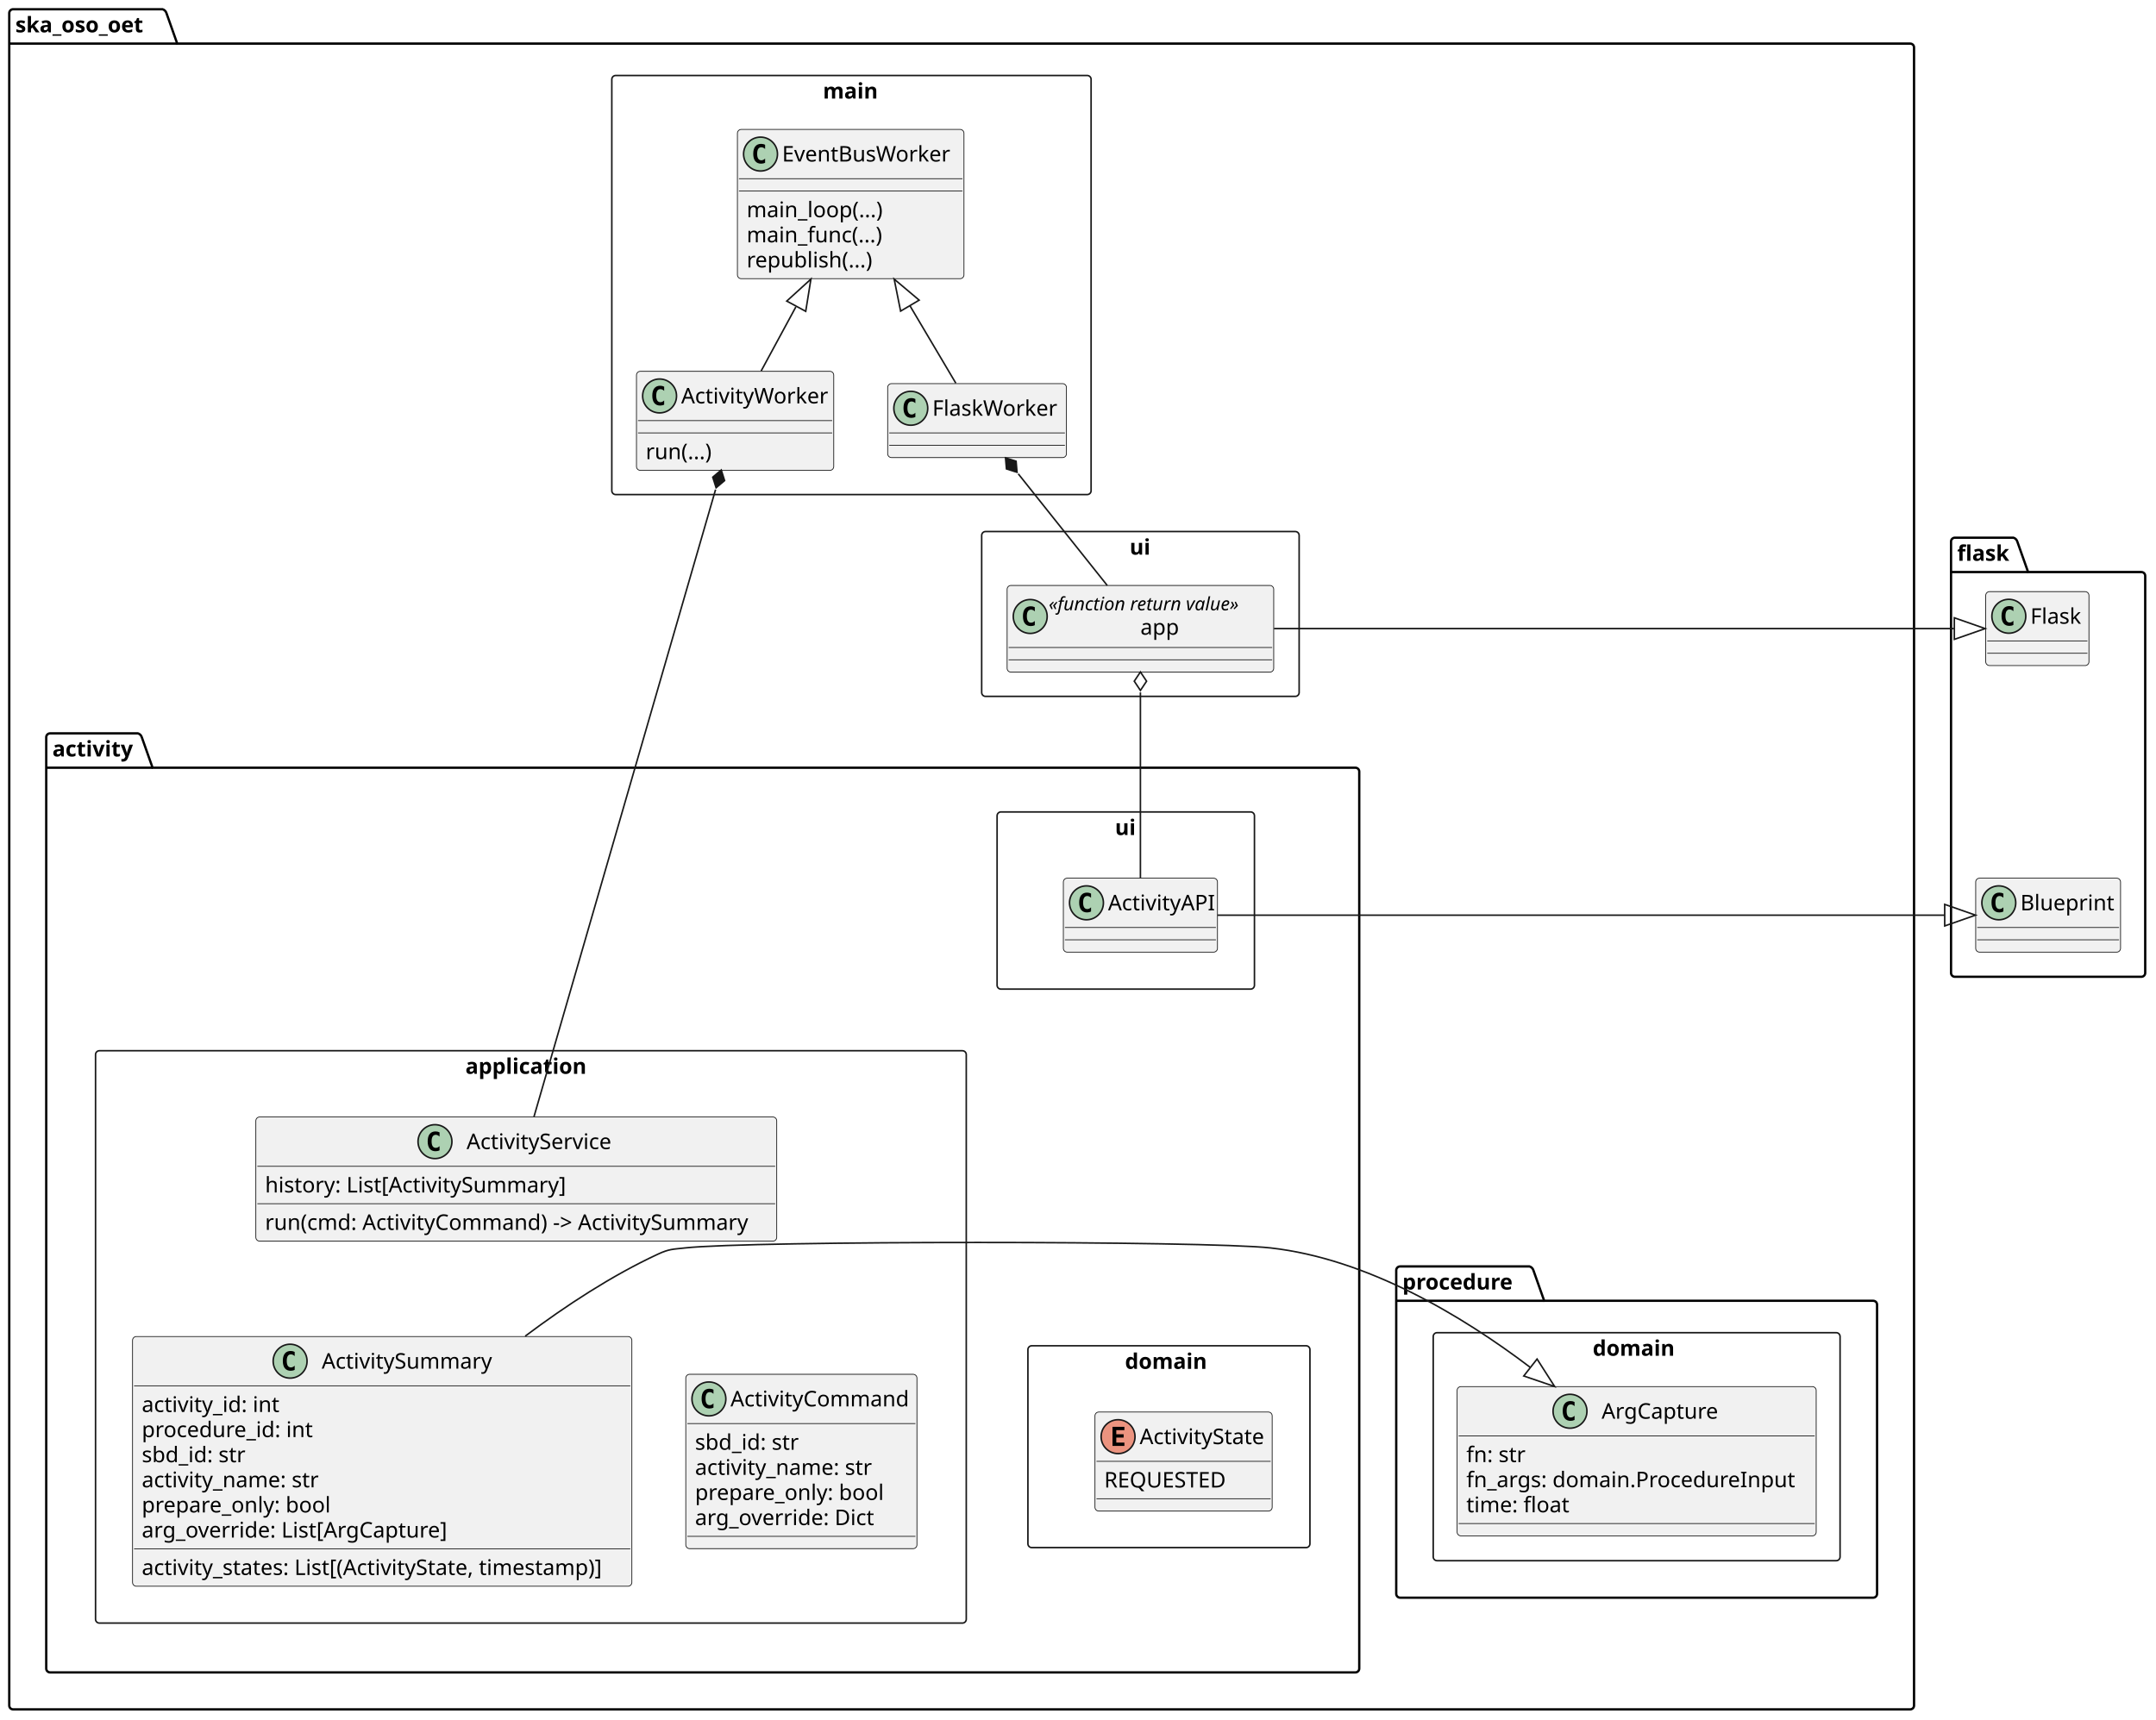
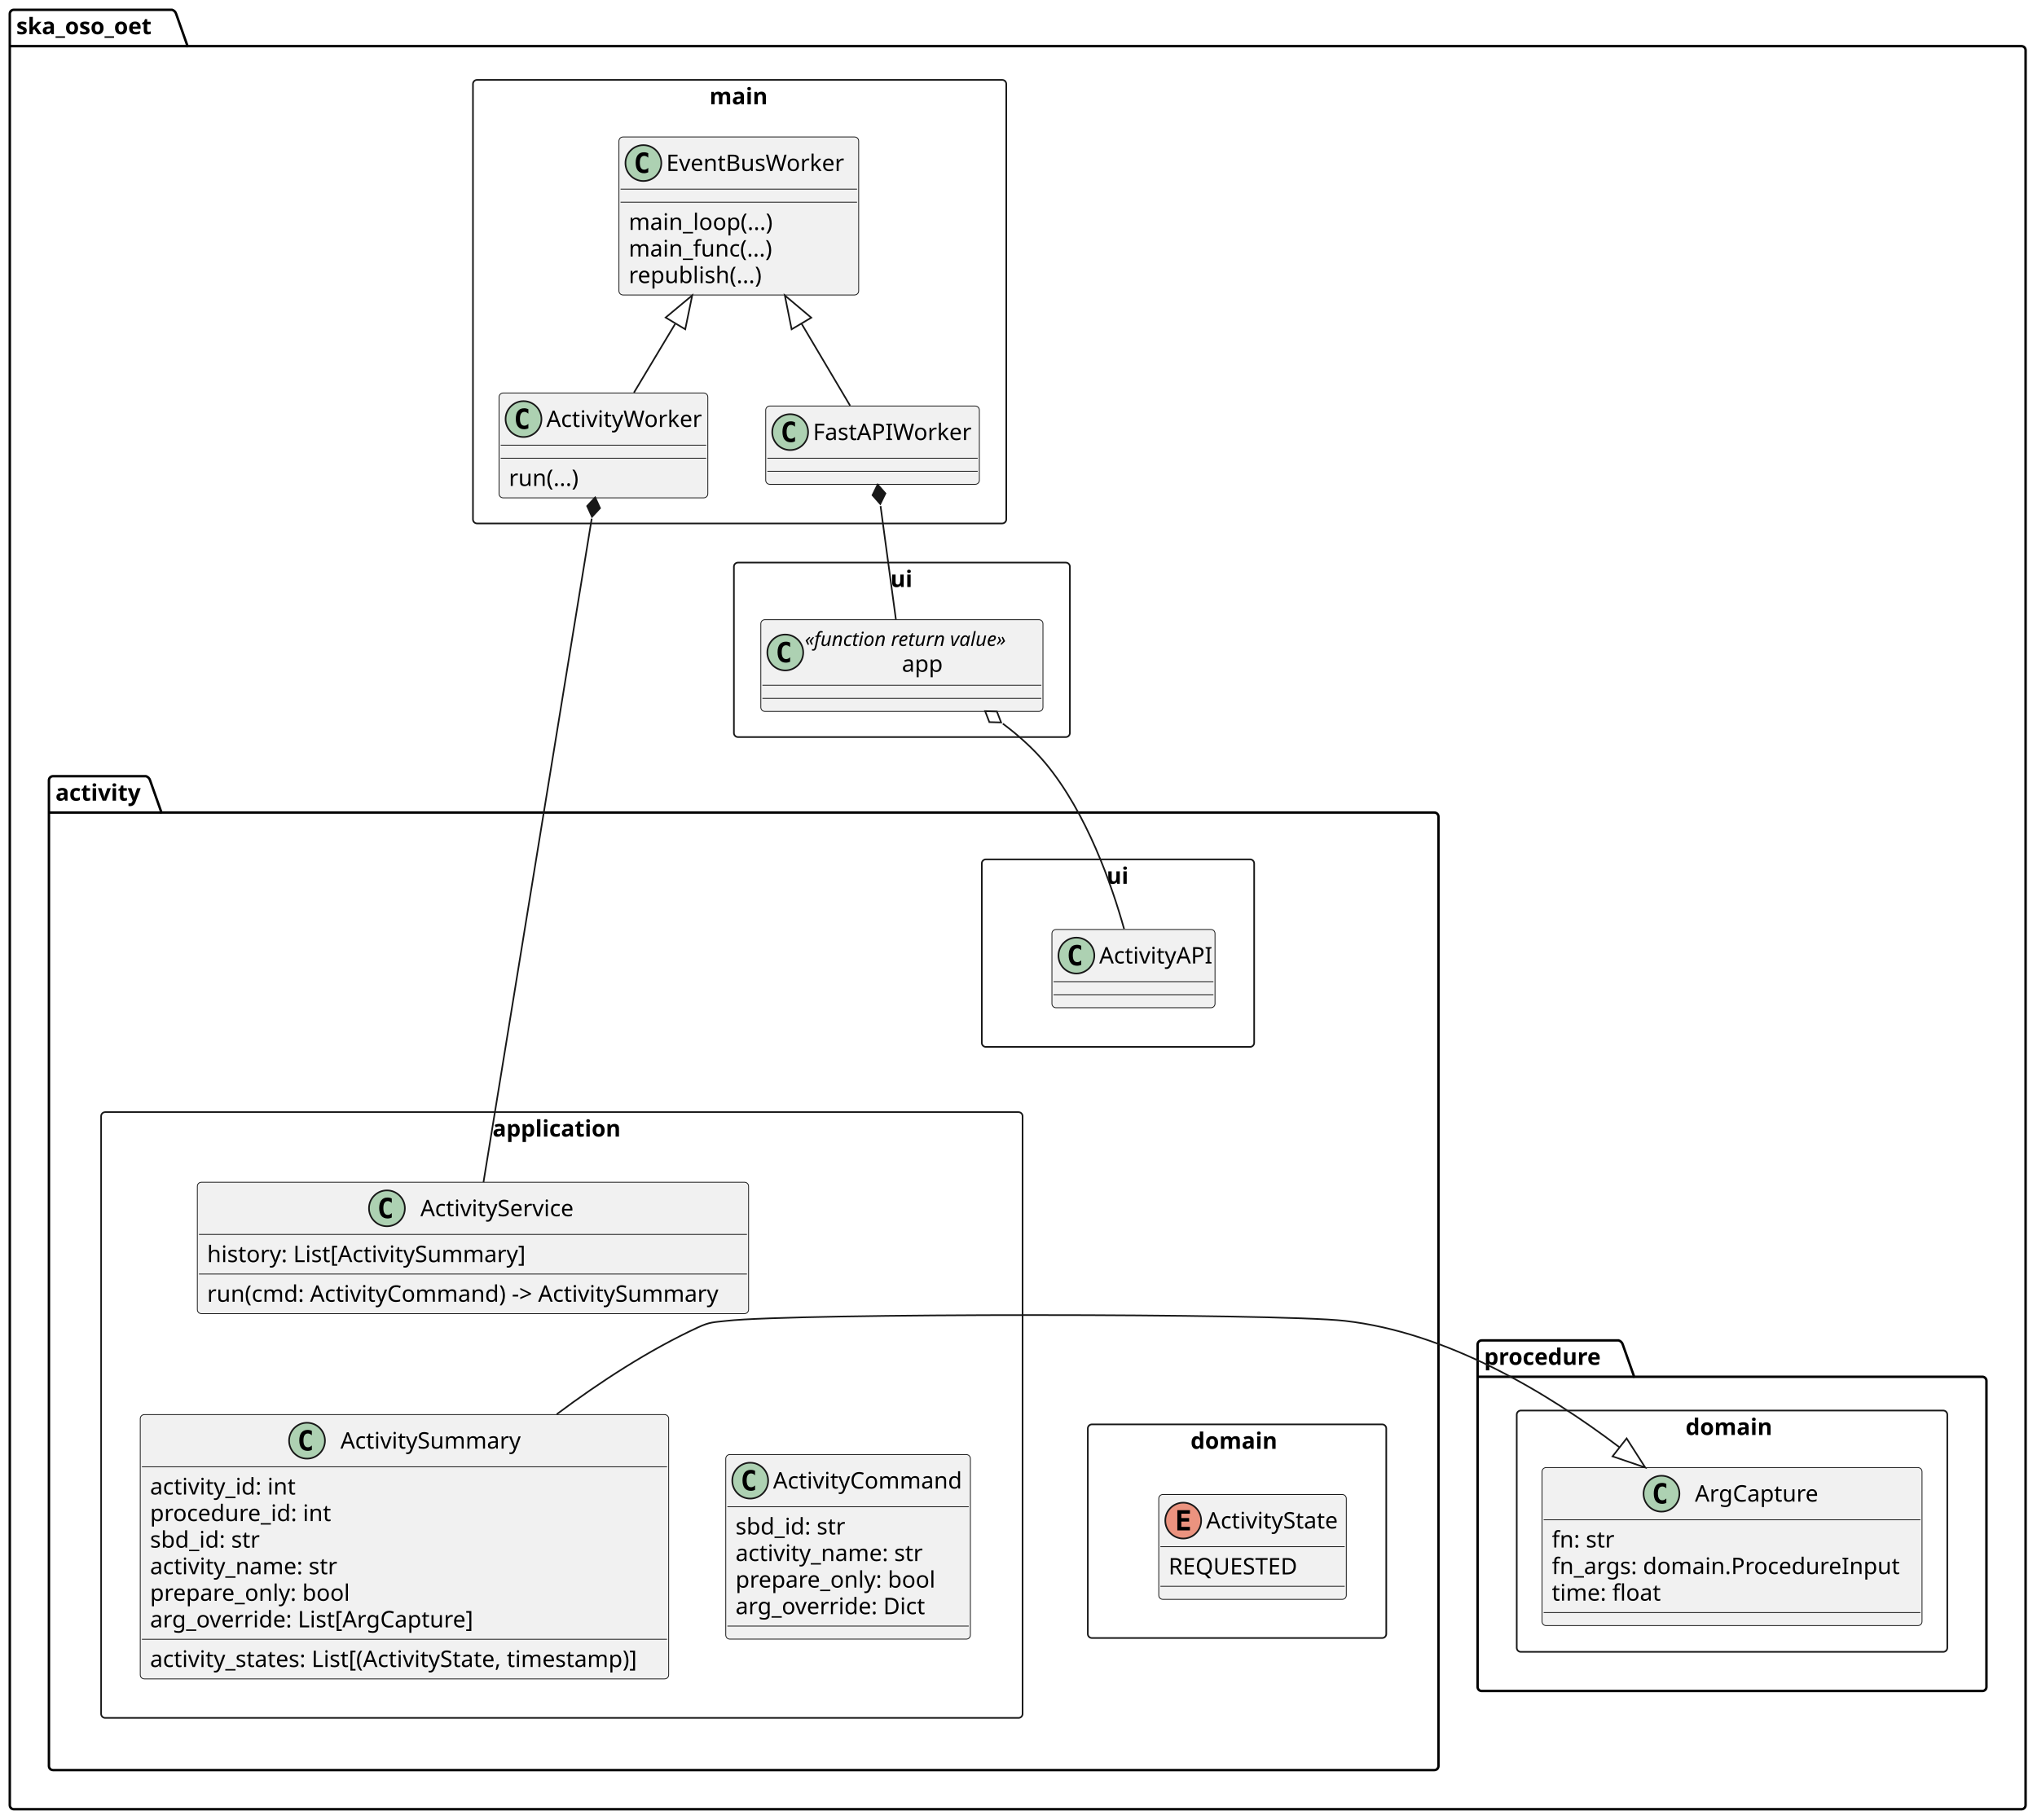
- <svg xmlns="http://www.w3.org/2000/svg" contentStyleType="text/css" height="1116px" preserveAspectRatio="none" style="width:1399px;height:1116px;background:#FFFFFF;" version="1.1" viewBox="0 0 1399 1116" width="1399px" zoomAndPan="magnify">
+ <svg xmlns="http://www.w3.org/2000/svg" contentStyleType="text/css" height="1116px" preserveAspectRatio="none" style="width:1249px;height:1116px;background:#FFFFFF;" version="1.1" viewBox="0 0 1249 1116" width="1249px" zoomAndPan="magnify">
  <defs />
  <g>
    <g id="cluster_ska_oso_oet">
      <path d="M8.5,6 L105.5,6 A3.75,3.75 0 0 1 108,8.5 L115,28.297 L1239.5,28.297 A2.5,2.5 0 0 1 1242,30.797 L1242,1107 A2.5,2.5 0 0 1 1239.5,1109.5 L8.5,1109.5 A2.5,2.5 0 0 1 6,1107 L6,8.5 A2.5,2.5 0 0 1 8.5,6 " fill="none" style="stroke:#000000;stroke-width:1.5;" />
      <line style="stroke:#000000;stroke-width:1.5;" x1="6" x2="115" y1="28.297" y2="28.297" />
      <text fill="#000000" font-family="sans-serif" font-size="14" font-weight="bold" lengthAdjust="spacing" textLength="96" x="10" y="20.995">ska_oso_oet</text>
    </g>
    <g id="cluster_main">
-       <rect fill="none" height="272" rx="2.5" ry="2.5" style="stroke:#181818;stroke-width:1.0;" width="311" x="397" y="49" />
-       <text fill="#000000" font-family="sans-serif" font-size="14" font-weight="bold" lengthAdjust="spacing" textLength="37" x="534" y="63.995">main</text>
+       <rect fill="none" height="272" rx="2.5" ry="2.5" style="stroke:#181818;stroke-width:1.0;" width="327" x="290" y="49" />
+       <text fill="#000000" font-family="sans-serif" font-size="14" font-weight="bold" lengthAdjust="spacing" textLength="37" x="435" y="63.995">main</text>
    </g>
    <g id="cluster_ui">
-       <rect fill="none" height="107" rx="2.5" ry="2.5" style="stroke:#181818;stroke-width:1.0;" width="206" x="637" y="345" />
-       <text fill="#000000" font-family="sans-serif" font-size="14" font-weight="bold" lengthAdjust="spacing" textLength="14" x="733" y="359.995">ui</text>
+       <rect fill="none" height="107" rx="2.5" ry="2.5" style="stroke:#181818;stroke-width:1.0;" width="206" x="450" y="345" />
+       <text fill="#000000" font-family="sans-serif" font-size="14" font-weight="bold" lengthAdjust="spacing" textLength="14" x="546" y="359.995">ui</text>
    </g>
    <g id="cluster_activity">
      <path d="M32.5,476 L89.5,476 A3.75,3.75 0 0 1 92,478.5 L99,498.297 L879.5,498.297 A2.5,2.5 0 0 1 882,500.797 L882,1083 A2.5,2.5 0 0 1 879.5,1085.5 L32.5,1085.5 A2.5,2.5 0 0 1 30,1083 L30,478.5 A2.5,2.5 0 0 1 32.5,476 " fill="none" style="stroke:#000000;stroke-width:1.5;" />
      <line style="stroke:#000000;stroke-width:1.5;" x1="30" x2="99" y1="498.297" y2="498.297" />
      <text fill="#000000" font-family="sans-serif" font-size="14" font-weight="bold" lengthAdjust="spacing" textLength="56" x="34" y="490.995">activity</text>
    </g>
    <g id="cluster_activity_ui">
-       <rect fill="none" height="115" rx="2.5" ry="2.5" style="stroke:#181818;stroke-width:1.0;" width="167" x="647" y="527" />
-       <text fill="#000000" font-family="sans-serif" font-size="14" font-weight="bold" lengthAdjust="spacing" textLength="14" x="723.5" y="541.995">ui</text>
+       <rect fill="none" height="115" rx="2.5" ry="2.5" style="stroke:#181818;stroke-width:1.0;" width="167" x="602" y="527" />
+       <text fill="#000000" font-family="sans-serif" font-size="14" font-weight="bold" lengthAdjust="spacing" textLength="14" x="678.5" y="541.995">ui</text>
    </g>
    <g id="cluster_application">
      <rect fill="none" height="371.5" rx="2.5" ry="2.5" style="stroke:#181818;stroke-width:1.0;" width="565" x="62" y="682" />
      <text fill="#000000" font-family="sans-serif" font-size="14" font-weight="bold" lengthAdjust="spacing" textLength="85" x="302" y="696.995">application</text>
    </g>
    <g id="cluster_activity_domain">
      <rect fill="none" height="131" rx="2.5" ry="2.5" style="stroke:#181818;stroke-width:1.0;" width="183" x="667" y="873.5" />
      <text fill="#000000" font-family="sans-serif" font-size="14" font-weight="bold" lengthAdjust="spacing" textLength="57" x="730" y="888.495">domain</text>
    </g>
    <g id="cluster_procedure">
      <path d="M908.5,822 L992.5,822 A3.75,3.75 0 0 1 995,824.5 L1002,844.297 L1215.5,844.297 A2.5,2.5 0 0 1 1218,846.797 L1218,1034.5 A2.5,2.5 0 0 1 1215.5,1037 L908.5,1037 A2.5,2.5 0 0 1 906,1034.5 L906,824.5 A2.5,2.5 0 0 1 908.5,822 " fill="none" style="stroke:#000000;stroke-width:1.5;" />
      <line style="stroke:#000000;stroke-width:1.5;" x1="906" x2="1002" y1="844.297" y2="844.297" />
      <text fill="#000000" font-family="sans-serif" font-size="14" font-weight="bold" lengthAdjust="spacing" textLength="83" x="910" y="836.995">procedure</text>
    </g>
    <g id="cluster_procedure_domain">
      <rect fill="none" height="148" rx="2.5" ry="2.5" style="stroke:#181818;stroke-width:1.0;" width="264" x="930" y="865" />
      <text fill="#000000" font-family="sans-serif" font-size="14" font-weight="bold" lengthAdjust="spacing" textLength="57" x="1033.5" y="879.995">domain</text>
    </g>
-     <g id="cluster_flask">
-       <path d="M1268.5,349 L1306.5,349 A3.75,3.75 0 0 1 1309,351.5 L1316,371.297 L1389.5,371.297 A2.5,2.5 0 0 1 1392,373.797 L1392,631.5 A2.5,2.5 0 0 1 1389.5,634 L1268.5,634 A2.5,2.5 0 0 1 1266,631.5 L1266,351.5 A2.5,2.5 0 0 1 1268.5,349 " fill="none" style="stroke:#000000;stroke-width:1.5;" />
-       <line style="stroke:#000000;stroke-width:1.5;" x1="1266" x2="1316" y1="371.297" y2="371.297" />
-       <text fill="#000000" font-family="sans-serif" font-size="14" font-weight="bold" lengthAdjust="spacing" textLength="37" x="1270" y="363.995">flask</text>
+     <g id="elem_ActivityWorker">
+       <rect codeLine="7" fill="#F1F1F1" height="64.297" id="ActivityWorker" rx="2.5" ry="2.5" style="stroke:#181818;stroke-width:0.5;" width="128" x="306" y="241" />
+       <ellipse cx="321" cy="257" fill="#ADD1B2" rx="11" ry="11" style="stroke:#181818;stroke-width:1.0;" />
+       <path d="M323.969,262.641 Q323.391,262.938 322.75,263.078 Q322.109,263.234 321.406,263.234 Q318.906,263.234 317.578,261.594 Q316.266,259.938 316.266,256.812 Q316.266,253.688 317.578,252.031 Q318.906,250.375 321.406,250.375 Q322.109,250.375 322.75,250.531 Q323.406,250.688 323.969,250.984 L323.969,253.703 Q323.344,253.125 322.75,252.859 Q322.156,252.578 321.531,252.578 Q320.188,252.578 319.5,253.656 Q318.812,254.719 318.812,256.812 Q318.812,258.906 319.5,259.984 Q320.188,261.047 321.531,261.047 Q322.156,261.047 322.75,260.781 Q323.344,260.5 323.969,259.922 L323.969,262.641 Z " fill="#000000" />
+       <text fill="#000000" font-family="sans-serif" font-size="14" lengthAdjust="spacing" textLength="96" x="335" y="261.847">ActivityWorker</text>
+       <line style="stroke:#181818;stroke-width:0.5;" x1="307" x2="433" y1="273" y2="273" />
+       <line style="stroke:#181818;stroke-width:0.5;" x1="307" x2="433" y1="281" y2="281" />
+       <text fill="#000000" font-family="sans-serif" font-size="14" lengthAdjust="spacing" textLength="45" x="312" y="297.995">run(...)</text>
    </g>
-     <g id="elem_ActivityWorker">
-       <rect codeLine="7" fill="#F1F1F1" height="64.297" id="ActivityWorker" rx="2.5" ry="2.5" style="stroke:#181818;stroke-width:0.5;" width="128" x="413" y="241" />
-       <ellipse cx="428" cy="257" fill="#ADD1B2" rx="11" ry="11" style="stroke:#181818;stroke-width:1.0;" />
-       <path d="M430.969,262.641 Q430.391,262.938 429.75,263.078 Q429.109,263.234 428.406,263.234 Q425.906,263.234 424.578,261.594 Q423.266,259.938 423.266,256.812 Q423.266,253.688 424.578,252.031 Q425.906,250.375 428.406,250.375 Q429.109,250.375 429.75,250.531 Q430.406,250.688 430.969,250.984 L430.969,253.703 Q430.344,253.125 429.75,252.859 Q429.156,252.578 428.531,252.578 Q427.188,252.578 426.5,253.656 Q425.812,254.719 425.812,256.812 Q425.812,258.906 426.5,259.984 Q427.188,261.047 428.531,261.047 Q429.156,261.047 429.75,260.781 Q430.344,260.5 430.969,259.922 L430.969,262.641 Z " fill="#000000" />
-       <text fill="#000000" font-family="sans-serif" font-size="14" lengthAdjust="spacing" textLength="96" x="442" y="261.847">ActivityWorker</text>
-       <line style="stroke:#181818;stroke-width:0.5;" x1="414" x2="540" y1="273" y2="273" />
-       <line style="stroke:#181818;stroke-width:0.5;" x1="414" x2="540" y1="281" y2="281" />
-       <text fill="#000000" font-family="sans-serif" font-size="14" lengthAdjust="spacing" textLength="45" x="419" y="297.995">run(...)</text>
-     </g>
-     <g id="elem_FlaskWorker">
-       <rect codeLine="11" fill="#F1F1F1" height="48" id="FlaskWorker" rx="2.5" ry="2.5" style="stroke:#181818;stroke-width:0.5;" width="116" x="576" y="249" />
-       <ellipse cx="591" cy="265" fill="#ADD1B2" rx="11" ry="11" style="stroke:#181818;stroke-width:1.0;" />
-       <path d="M593.969,270.641 Q593.391,270.938 592.75,271.078 Q592.109,271.234 591.406,271.234 Q588.906,271.234 587.578,269.594 Q586.266,267.938 586.266,264.812 Q586.266,261.688 587.578,260.031 Q588.906,258.375 591.406,258.375 Q592.109,258.375 592.75,258.531 Q593.406,258.688 593.969,258.984 L593.969,261.703 Q593.344,261.125 592.75,260.859 Q592.156,260.578 591.531,260.578 Q590.188,260.578 589.5,261.656 Q588.812,262.719 588.812,264.812 Q588.812,266.906 589.5,267.984 Q590.188,269.047 591.531,269.047 Q592.156,269.047 592.75,268.781 Q593.344,268.5 593.969,267.922 L593.969,270.641 Z " fill="#000000" />
-       <text fill="#000000" font-family="sans-serif" font-size="14" lengthAdjust="spacing" textLength="84" x="605" y="269.847">FlaskWorker</text>
-       <line style="stroke:#181818;stroke-width:0.5;" x1="577" x2="691" y1="281" y2="281" />
-       <line style="stroke:#181818;stroke-width:0.5;" x1="577" x2="691" y1="289" y2="289" />
+     <g id="elem_FastAPIWorker">
+       <rect codeLine="11" fill="#F1F1F1" height="48" id="FastAPIWorker" rx="2.5" ry="2.5" style="stroke:#181818;stroke-width:0.5;" width="131" x="469.5" y="249" />
+       <ellipse cx="484.5" cy="265" fill="#ADD1B2" rx="11" ry="11" style="stroke:#181818;stroke-width:1.0;" />
+       <path d="M487.469,270.641 Q486.891,270.938 486.25,271.078 Q485.609,271.234 484.906,271.234 Q482.406,271.234 481.078,269.594 Q479.766,267.938 479.766,264.812 Q479.766,261.688 481.078,260.031 Q482.406,258.375 484.906,258.375 Q485.609,258.375 486.25,258.531 Q486.906,258.688 487.469,258.984 L487.469,261.703 Q486.844,261.125 486.25,260.859 Q485.656,260.578 485.031,260.578 Q483.688,260.578 483,261.656 Q482.312,262.719 482.312,264.812 Q482.312,266.906 483,267.984 Q483.688,269.047 485.031,269.047 Q485.656,269.047 486.25,268.781 Q486.844,268.5 487.469,267.922 L487.469,270.641 Z " fill="#000000" />
+       <text fill="#000000" font-family="sans-serif" font-size="14" lengthAdjust="spacing" textLength="99" x="498.5" y="269.847">FastAPIWorker</text>
+       <line style="stroke:#181818;stroke-width:0.5;" x1="470.5" x2="599.5" y1="281" y2="281" />
+       <line style="stroke:#181818;stroke-width:0.5;" x1="470.5" x2="599.5" y1="289" y2="289" />
    </g>
    <g id="elem_EventBusWorker">
-       <rect codeLine="13" fill="#F1F1F1" height="96.891" id="EventBusWorker" rx="2.5" ry="2.5" style="stroke:#181818;stroke-width:0.5;" width="147" x="478.5" y="84" />
-       <ellipse cx="493.5" cy="100" fill="#ADD1B2" rx="11" ry="11" style="stroke:#181818;stroke-width:1.0;" />
-       <path d="M496.469,105.641 Q495.891,105.938 495.25,106.078 Q494.609,106.234 493.906,106.234 Q491.406,106.234 490.078,104.594 Q488.766,102.938 488.766,99.812 Q488.766,96.688 490.078,95.031 Q491.406,93.375 493.906,93.375 Q494.609,93.375 495.25,93.531 Q495.906,93.688 496.469,93.984 L496.469,96.703 Q495.844,96.125 495.25,95.859 Q494.656,95.578 494.031,95.578 Q492.688,95.578 492,96.656 Q491.312,97.719 491.312,99.812 Q491.312,101.906 492,102.984 Q492.688,104.047 494.031,104.047 Q494.656,104.047 495.25,103.781 Q495.844,103.5 496.469,102.922 L496.469,105.641 Z " fill="#000000" />
-       <text fill="#000000" font-family="sans-serif" font-size="14" lengthAdjust="spacing" textLength="115" x="507.5" y="104.847">EventBusWorker</text>
-       <line style="stroke:#181818;stroke-width:0.5;" x1="479.5" x2="624.5" y1="116" y2="116" />
-       <line style="stroke:#181818;stroke-width:0.5;" x1="479.5" x2="624.5" y1="124" y2="124" />
-       <text fill="#000000" font-family="sans-serif" font-size="14" lengthAdjust="spacing" textLength="92" x="484.5" y="140.995">main_loop(...)</text>
-       <text fill="#000000" font-family="sans-serif" font-size="14" lengthAdjust="spacing" textLength="92" x="484.5" y="157.292">main_func(...)</text>
-       <text fill="#000000" font-family="sans-serif" font-size="14" lengthAdjust="spacing" textLength="86" x="484.5" y="173.589">republish(...)</text>
+       <rect codeLine="13" fill="#F1F1F1" height="96.891" id="EventBusWorker" rx="2.5" ry="2.5" style="stroke:#181818;stroke-width:0.5;" width="147" x="379.5" y="84" />
+       <ellipse cx="394.5" cy="100" fill="#ADD1B2" rx="11" ry="11" style="stroke:#181818;stroke-width:1.0;" />
+       <path d="M397.469,105.641 Q396.891,105.938 396.25,106.078 Q395.609,106.234 394.906,106.234 Q392.406,106.234 391.078,104.594 Q389.766,102.938 389.766,99.812 Q389.766,96.688 391.078,95.031 Q392.406,93.375 394.906,93.375 Q395.609,93.375 396.25,93.531 Q396.906,93.688 397.469,93.984 L397.469,96.703 Q396.844,96.125 396.25,95.859 Q395.656,95.578 395.031,95.578 Q393.688,95.578 393,96.656 Q392.312,97.719 392.312,99.812 Q392.312,101.906 393,102.984 Q393.688,104.047 395.031,104.047 Q395.656,104.047 396.25,103.781 Q396.844,103.5 397.469,102.922 L397.469,105.641 Z " fill="#000000" />
+       <text fill="#000000" font-family="sans-serif" font-size="14" lengthAdjust="spacing" textLength="115" x="408.5" y="104.847">EventBusWorker</text>
+       <line style="stroke:#181818;stroke-width:0.5;" x1="380.5" x2="525.5" y1="116" y2="116" />
+       <line style="stroke:#181818;stroke-width:0.5;" x1="380.5" x2="525.5" y1="124" y2="124" />
+       <text fill="#000000" font-family="sans-serif" font-size="14" lengthAdjust="spacing" textLength="92" x="385.5" y="140.995">main_loop(...)</text>
+       <text fill="#000000" font-family="sans-serif" font-size="14" lengthAdjust="spacing" textLength="92" x="385.5" y="157.292">main_func(...)</text>
+       <text fill="#000000" font-family="sans-serif" font-size="14" lengthAdjust="spacing" textLength="86" x="385.5" y="173.589">republish(...)</text>
    </g>
    <g id="elem_app">
-       <rect codeLine="25" fill="#F1F1F1" height="56.266" id="app" rx="2.5" ry="2.5" style="stroke:#181818;stroke-width:0.5;" width="173" x="653.5" y="380" />
-       <ellipse cx="668.5" cy="400.133" fill="#ADD1B2" rx="11" ry="11" style="stroke:#181818;stroke-width:1.0;" />
-       <path d="M671.469,405.773 Q670.891,406.07 670.25,406.211 Q669.609,406.367 668.906,406.367 Q666.406,406.367 665.078,404.727 Q663.766,403.07 663.766,399.945 Q663.766,396.82 665.078,395.164 Q666.406,393.508 668.906,393.508 Q669.609,393.508 670.25,393.664 Q670.906,393.82 671.469,394.117 L671.469,396.836 Q670.844,396.258 670.25,395.992 Q669.656,395.711 669.031,395.711 Q667.688,395.711 667,396.789 Q666.312,397.852 666.312,399.945 Q666.312,402.039 667,403.117 Q667.688,404.18 669.031,404.18 Q669.656,404.18 670.25,403.914 Q670.844,403.633 671.469,403.055 L671.469,405.773 Z " fill="#000000" />
-       <text fill="#000000" font-family="sans-serif" font-size="12" font-style="italic" lengthAdjust="spacing" textLength="145" x="680.5" y="396.139">«function return value»</text>
-       <text fill="#000000" font-family="sans-serif" font-size="14" lengthAdjust="spacing" textLength="26" x="740" y="411.964">app</text>
-       <line style="stroke:#181818;stroke-width:0.5;" x1="654.5" x2="825.5" y1="420.266" y2="420.266" />
-       <line style="stroke:#181818;stroke-width:0.5;" x1="654.5" x2="825.5" y1="428.266" y2="428.266" />
+       <rect codeLine="25" fill="#F1F1F1" height="56.266" id="app" rx="2.5" ry="2.5" style="stroke:#181818;stroke-width:0.5;" width="173" x="466.5" y="380" />
+       <ellipse cx="481.5" cy="400.133" fill="#ADD1B2" rx="11" ry="11" style="stroke:#181818;stroke-width:1.0;" />
+       <path d="M484.469,405.773 Q483.891,406.07 483.25,406.211 Q482.609,406.367 481.906,406.367 Q479.406,406.367 478.078,404.727 Q476.766,403.07 476.766,399.945 Q476.766,396.82 478.078,395.164 Q479.406,393.508 481.906,393.508 Q482.609,393.508 483.25,393.664 Q483.906,393.82 484.469,394.117 L484.469,396.836 Q483.844,396.258 483.25,395.992 Q482.656,395.711 482.031,395.711 Q480.688,395.711 480,396.789 Q479.312,397.852 479.312,399.945 Q479.312,402.039 480,403.117 Q480.688,404.18 482.031,404.18 Q482.656,404.18 483.25,403.914 Q483.844,403.633 484.469,403.055 L484.469,405.773 Z " fill="#000000" />
+       <text fill="#000000" font-family="sans-serif" font-size="12" font-style="italic" lengthAdjust="spacing" textLength="145" x="493.5" y="396.139">«function return value»</text>
+       <text fill="#000000" font-family="sans-serif" font-size="14" lengthAdjust="spacing" textLength="26" x="553" y="411.964">app</text>
+       <line style="stroke:#181818;stroke-width:0.5;" x1="467.5" x2="638.5" y1="420.266" y2="420.266" />
+       <line style="stroke:#181818;stroke-width:0.5;" x1="467.5" x2="638.5" y1="428.266" y2="428.266" />
    </g>
    <g id="elem_ActivityAPI">
-       <rect codeLine="32" fill="#F1F1F1" height="48" id="ActivityAPI" rx="2.5" ry="2.5" style="stroke:#181818;stroke-width:0.5;" width="100" x="690" y="570" />
-       <ellipse cx="705" cy="586" fill="#ADD1B2" rx="11" ry="11" style="stroke:#181818;stroke-width:1.0;" />
-       <path d="M707.969,591.641 Q707.391,591.938 706.75,592.078 Q706.109,592.234 705.406,592.234 Q702.906,592.234 701.578,590.594 Q700.266,588.938 700.266,585.812 Q700.266,582.688 701.578,581.031 Q702.906,579.375 705.406,579.375 Q706.109,579.375 706.75,579.531 Q707.406,579.688 707.969,579.984 L707.969,582.703 Q707.344,582.125 706.75,581.859 Q706.156,581.578 705.531,581.578 Q704.188,581.578 703.5,582.656 Q702.812,583.719 702.812,585.812 Q702.812,587.906 703.5,588.984 Q704.188,590.047 705.531,590.047 Q706.156,590.047 706.75,589.781 Q707.344,589.5 707.969,588.922 L707.969,591.641 Z " fill="#000000" />
-       <text fill="#000000" font-family="sans-serif" font-size="14" lengthAdjust="spacing" textLength="68" x="719" y="590.847">ActivityAPI</text>
-       <line style="stroke:#181818;stroke-width:0.5;" x1="691" x2="789" y1="602" y2="602" />
-       <line style="stroke:#181818;stroke-width:0.5;" x1="691" x2="789" y1="610" y2="610" />
+       <rect codeLine="32" fill="#F1F1F1" height="48" id="ActivityAPI" rx="2.5" ry="2.5" style="stroke:#181818;stroke-width:0.5;" width="100" x="645" y="570" />
+       <ellipse cx="660" cy="586" fill="#ADD1B2" rx="11" ry="11" style="stroke:#181818;stroke-width:1.0;" />
+       <path d="M662.969,591.641 Q662.391,591.938 661.75,592.078 Q661.109,592.234 660.406,592.234 Q657.906,592.234 656.578,590.594 Q655.266,588.938 655.266,585.812 Q655.266,582.688 656.578,581.031 Q657.906,579.375 660.406,579.375 Q661.109,579.375 661.75,579.531 Q662.406,579.688 662.969,579.984 L662.969,582.703 Q662.344,582.125 661.75,581.859 Q661.156,581.578 660.531,581.578 Q659.188,581.578 658.5,582.656 Q657.812,583.719 657.812,585.812 Q657.812,587.906 658.5,588.984 Q659.188,590.047 660.531,590.047 Q661.156,590.047 661.75,589.781 Q662.344,589.5 662.969,588.922 L662.969,591.641 Z " fill="#000000" />
+       <text fill="#000000" font-family="sans-serif" font-size="14" lengthAdjust="spacing" textLength="68" x="674" y="590.847">ActivityAPI</text>
+       <line style="stroke:#181818;stroke-width:0.5;" x1="646" x2="744" y1="602" y2="602" />
+       <line style="stroke:#181818;stroke-width:0.5;" x1="646" x2="744" y1="610" y2="610" />
    </g>
    <g id="elem_ActivityCommand">
      <rect codeLine="39" fill="#F1F1F1" height="113.188" id="ActivityCommand" rx="2.5" ry="2.5" style="stroke:#181818;stroke-width:0.5;" width="150" x="445" y="892" />
      <ellipse cx="460" cy="908" fill="#ADD1B2" rx="11" ry="11" style="stroke:#181818;stroke-width:1.0;" />
      <path d="M462.969,913.641 Q462.391,913.938 461.75,914.078 Q461.109,914.234 460.406,914.234 Q457.906,914.234 456.578,912.594 Q455.266,910.938 455.266,907.812 Q455.266,904.688 456.578,903.031 Q457.906,901.375 460.406,901.375 Q461.109,901.375 461.75,901.531 Q462.406,901.688 462.969,901.984 L462.969,904.703 Q462.344,904.125 461.75,903.859 Q461.156,903.578 460.531,903.578 Q459.188,903.578 458.5,904.656 Q457.812,905.719 457.812,907.812 Q457.812,909.906 458.5,910.984 Q459.188,912.047 460.531,912.047 Q461.156,912.047 461.75,911.781 Q462.344,911.5 462.969,910.922 L462.969,913.641 Z " fill="#000000" />
      <text fill="#000000" font-family="sans-serif" font-size="14" lengthAdjust="spacing" textLength="118" x="474" y="912.847">ActivityCommand</text>
      <line style="stroke:#181818;stroke-width:0.5;" x1="446" x2="594" y1="924" y2="924" />
      <text fill="#000000" font-family="sans-serif" font-size="14" lengthAdjust="spacing" textLength="72" x="451" y="940.995">sbd_id: str</text>
      <text fill="#000000" font-family="sans-serif" font-size="14" lengthAdjust="spacing" textLength="119" x="451" y="957.292">activity_name: str</text>
      <text fill="#000000" font-family="sans-serif" font-size="14" lengthAdjust="spacing" textLength="128" x="451" y="973.589">prepare_only: bool</text>
      <text fill="#000000" font-family="sans-serif" font-size="14" lengthAdjust="spacing" textLength="121" x="451" y="989.886">arg_override: Dict</text>
      <line style="stroke:#181818;stroke-width:0.5;" x1="446" x2="594" y1="997.188" y2="997.188" />
    </g>
    <g id="elem_ActivityService">
-       <rect codeLine="46" fill="#F1F1F1" height="80.594" id="ActivityService" rx="2.5" ry="2.5" style="stroke:#181818;stroke-width:0.5;" width="338" x="166" y="725" />
-       <ellipse cx="282.25" cy="741" fill="#ADD1B2" rx="11" ry="11" style="stroke:#181818;stroke-width:1.0;" />
-       <path d="M285.219,746.641 Q284.641,746.938 284,747.078 Q283.359,747.234 282.656,747.234 Q280.156,747.234 278.828,745.594 Q277.516,743.938 277.516,740.812 Q277.516,737.688 278.828,736.031 Q280.156,734.375 282.656,734.375 Q283.359,734.375 284,734.531 Q284.656,734.688 285.219,734.984 L285.219,737.703 Q284.594,737.125 284,736.859 Q283.406,736.578 282.781,736.578 Q281.438,736.578 280.75,737.656 Q280.062,738.719 280.062,740.812 Q280.062,742.906 280.75,743.984 Q281.438,745.047 282.781,745.047 Q283.406,745.047 284,744.781 Q284.594,744.5 285.219,743.922 L285.219,746.641 Z " fill="#000000" />
-       <text fill="#000000" font-family="sans-serif" font-size="14" lengthAdjust="spacing" textLength="97" x="302.75" y="745.847">ActivityService</text>
-       <line style="stroke:#181818;stroke-width:0.5;" x1="167" x2="503" y1="757" y2="757" />
-       <text fill="#000000" font-family="sans-serif" font-size="14" lengthAdjust="spacing" textLength="199" x="172" y="773.995">history: List[ActivitySummary]</text>
-       <line style="stroke:#181818;stroke-width:0.5;" x1="167" x2="503" y1="781.297" y2="781.297" />
-       <text fill="#000000" font-family="sans-serif" font-size="14" lengthAdjust="spacing" textLength="326" x="172" y="798.292">run(cmd: ActivityCommand) -&gt; ActivitySummary</text>
+       <rect codeLine="46" fill="#F1F1F1" height="80.594" id="ActivityService" rx="2.5" ry="2.5" style="stroke:#181818;stroke-width:0.5;" width="338" x="121" y="725" />
+       <ellipse cx="237.25" cy="741" fill="#ADD1B2" rx="11" ry="11" style="stroke:#181818;stroke-width:1.0;" />
+       <path d="M240.219,746.641 Q239.641,746.938 239,747.078 Q238.359,747.234 237.656,747.234 Q235.156,747.234 233.828,745.594 Q232.516,743.938 232.516,740.812 Q232.516,737.688 233.828,736.031 Q235.156,734.375 237.656,734.375 Q238.359,734.375 239,734.531 Q239.656,734.688 240.219,734.984 L240.219,737.703 Q239.594,737.125 239,736.859 Q238.406,736.578 237.781,736.578 Q236.438,736.578 235.75,737.656 Q235.062,738.719 235.062,740.812 Q235.062,742.906 235.75,743.984 Q236.438,745.047 237.781,745.047 Q238.406,745.047 239,744.781 Q239.594,744.5 240.219,743.922 L240.219,746.641 Z " fill="#000000" />
+       <text fill="#000000" font-family="sans-serif" font-size="14" lengthAdjust="spacing" textLength="97" x="257.75" y="745.847">ActivityService</text>
+       <line style="stroke:#181818;stroke-width:0.5;" x1="122" x2="458" y1="757" y2="757" />
+       <text fill="#000000" font-family="sans-serif" font-size="14" lengthAdjust="spacing" textLength="199" x="127" y="773.995">history: List[ActivitySummary]</text>
+       <line style="stroke:#181818;stroke-width:0.5;" x1="122" x2="458" y1="781.297" y2="781.297" />
+       <text fill="#000000" font-family="sans-serif" font-size="14" lengthAdjust="spacing" textLength="326" x="127" y="798.292">run(cmd: ActivityCommand) -&gt; ActivitySummary</text>
    </g>
    <g id="elem_ActivitySummary">
      <rect codeLine="51" fill="#F1F1F1" height="162.078" id="ActivitySummary" rx="2.5" ry="2.5" style="stroke:#181818;stroke-width:0.5;" width="324" x="86" y="867.5" />
      <ellipse cx="188.25" cy="883.5" fill="#ADD1B2" rx="11" ry="11" style="stroke:#181818;stroke-width:1.0;" />
      <path d="M191.219,889.141 Q190.641,889.438 190,889.578 Q189.359,889.734 188.656,889.734 Q186.156,889.734 184.828,888.094 Q183.516,886.438 183.516,883.312 Q183.516,880.188 184.828,878.531 Q186.156,876.875 188.656,876.875 Q189.359,876.875 190,877.031 Q190.656,877.188 191.219,877.484 L191.219,880.203 Q190.594,879.625 190,879.359 Q189.406,879.078 188.781,879.078 Q187.438,879.078 186.75,880.156 Q186.062,881.219 186.062,883.312 Q186.062,885.406 186.75,886.484 Q187.438,887.547 188.781,887.547 Q189.406,887.547 190,887.281 Q190.594,887 191.219,886.422 L191.219,889.141 Z " fill="#000000" />
      <text fill="#000000" font-family="sans-serif" font-size="14" lengthAdjust="spacing" textLength="111" x="208.75" y="888.347">ActivitySummary</text>
      <line style="stroke:#181818;stroke-width:0.5;" x1="87" x2="409" y1="899.5" y2="899.5" />
      <text fill="#000000" font-family="sans-serif" font-size="14" lengthAdjust="spacing" textLength="91" x="92" y="916.495">activity_id: int</text>
      <text fill="#000000" font-family="sans-serif" font-size="14" lengthAdjust="spacing" textLength="117" x="92" y="932.792">procedure_id: int</text>
      <text fill="#000000" font-family="sans-serif" font-size="14" lengthAdjust="spacing" textLength="72" x="92" y="949.089">sbd_id: str</text>
      <text fill="#000000" font-family="sans-serif" font-size="14" lengthAdjust="spacing" textLength="119" x="92" y="965.386">activity_name: str</text>
      <text fill="#000000" font-family="sans-serif" font-size="14" lengthAdjust="spacing" textLength="128" x="92" y="981.683">prepare_only: bool</text>
      <text fill="#000000" font-family="sans-serif" font-size="14" lengthAdjust="spacing" textLength="205" x="92" y="997.98">arg_override: List[ArgCapture]</text>
      <line style="stroke:#181818;stroke-width:0.5;" x1="87" x2="409" y1="1005.281" y2="1005.281" />
      <text fill="#000000" font-family="sans-serif" font-size="14" lengthAdjust="spacing" textLength="312" x="92" y="1022.276">activity_states: List[(ActivityState, timestamp)]</text>
    </g>
    <g id="elem_ActivityState">
      <rect codeLine="64" fill="#F1F1F1" height="64.297" id="ActivityState" rx="2.5" ry="2.5" style="stroke:#181818;stroke-width:0.5;" width="115" x="710.5" y="916.5" />
      <ellipse cx="725.5" cy="932.5" fill="#EB937F" rx="11" ry="11" style="stroke:#181818;stroke-width:1.0;" />
      <path d="M729.609,938.5 L721.891,938.5 L721.891,926.109 L729.609,926.109 L729.609,928.266 L724.344,928.266 L724.344,930.938 L729.109,930.938 L729.109,933.094 L724.344,933.094 L724.344,936.344 L729.609,936.344 L729.609,938.5 Z " fill="#000000" />
      <text fill="#000000" font-family="sans-serif" font-size="14" lengthAdjust="spacing" textLength="83" x="739.5" y="937.347">ActivityState</text>
      <line style="stroke:#181818;stroke-width:0.5;" x1="711.5" x2="824.5" y1="948.5" y2="948.5" />
      <text fill="#000000" font-family="sans-serif" font-size="14" lengthAdjust="spacing" textLength="87" x="716.5" y="965.495">REQUESTED</text>
      <line style="stroke:#181818;stroke-width:0.5;" x1="711.5" x2="824.5" y1="972.797" y2="972.797" />
    </g>
    <g id="elem_ArgCapture">
      <rect codeLine="76" fill="#F1F1F1" height="96.891" id="ArgCapture" rx="2.5" ry="2.5" style="stroke:#181818;stroke-width:0.5;" width="233" x="945.5" y="900" />
      <ellipse cx="1018.75" cy="916" fill="#ADD1B2" rx="11" ry="11" style="stroke:#181818;stroke-width:1.0;" />
      <path d="M1021.719,921.641 Q1021.141,921.938 1020.5,922.078 Q1019.859,922.234 1019.156,922.234 Q1016.656,922.234 1015.328,920.594 Q1014.016,918.938 1014.016,915.812 Q1014.016,912.688 1015.328,911.031 Q1016.656,909.375 1019.156,909.375 Q1019.859,909.375 1020.5,909.531 Q1021.156,909.688 1021.719,909.984 L1021.719,912.703 Q1021.094,912.125 1020.5,911.859 Q1019.906,911.578 1019.281,911.578 Q1017.938,911.578 1017.25,912.656 Q1016.562,913.719 1016.562,915.812 Q1016.562,917.906 1017.25,918.984 Q1017.938,920.047 1019.281,920.047 Q1019.906,920.047 1020.5,919.781 Q1021.094,919.5 1021.719,918.922 L1021.719,921.641 Z " fill="#000000" />
      <text fill="#000000" font-family="sans-serif" font-size="14" lengthAdjust="spacing" textLength="78" x="1039.25" y="920.847">ArgCapture</text>
      <line style="stroke:#181818;stroke-width:0.5;" x1="946.5" x2="1177.5" y1="932" y2="932" />
      <text fill="#000000" font-family="sans-serif" font-size="14" lengthAdjust="spacing" textLength="40" x="951.5" y="948.995">fn: str</text>
      <text fill="#000000" font-family="sans-serif" font-size="14" lengthAdjust="spacing" textLength="221" x="951.5" y="965.292">fn_args: domain.ProcedureInput</text>
      <text fill="#000000" font-family="sans-serif" font-size="14" lengthAdjust="spacing" textLength="68" x="951.5" y="981.589">time: float</text>
      <line style="stroke:#181818;stroke-width:0.5;" x1="946.5" x2="1177.5" y1="988.891" y2="988.891" />
    </g>
-     <g id="elem_Flask">
-       <rect codeLine="88" fill="#F1F1F1" height="48" id="Flask" rx="2.5" ry="2.5" style="stroke:#181818;stroke-width:0.5;" width="67" x="1288.5" y="384" />
-       <ellipse cx="1303.5" cy="400" fill="#ADD1B2" rx="11" ry="11" style="stroke:#181818;stroke-width:1.0;" />
-       <path d="M1306.469,405.641 Q1305.891,405.938 1305.25,406.078 Q1304.609,406.234 1303.906,406.234 Q1301.406,406.234 1300.078,404.594 Q1298.766,402.938 1298.766,399.812 Q1298.766,396.688 1300.078,395.031 Q1301.406,393.375 1303.906,393.375 Q1304.609,393.375 1305.25,393.531 Q1305.906,393.688 1306.469,393.984 L1306.469,396.703 Q1305.844,396.125 1305.25,395.859 Q1304.656,395.578 1304.031,395.578 Q1302.688,395.578 1302,396.656 Q1301.312,397.719 1301.312,399.812 Q1301.312,401.906 1302,402.984 Q1302.688,404.047 1304.031,404.047 Q1304.656,404.047 1305.25,403.781 Q1305.844,403.5 1306.469,402.922 L1306.469,405.641 Z " fill="#000000" />
-       <text fill="#000000" font-family="sans-serif" font-size="14" lengthAdjust="spacing" textLength="35" x="1317.5" y="404.847">Flask</text>
-       <line style="stroke:#181818;stroke-width:0.5;" x1="1289.5" x2="1354.5" y1="416" y2="416" />
-       <line style="stroke:#181818;stroke-width:0.5;" x1="1289.5" x2="1354.5" y1="424" y2="424" />
+     <g id="link_EventBusWorker_ActivityWorker">
+       <path codeLine="19" d="M413.91,198.74 C405.13,213.39 396.2,228.28 388.71,240.77 " fill="none" id="EventBusWorker-backto-ActivityWorker" style="stroke:#181818;stroke-width:1.0;" />
+       <polygon fill="none" points="408.15,194.72,424.44,181.16,420.16,201.92,408.15,194.72" style="stroke:#181818;stroke-width:1.0;" />
    </g>
-     <g id="elem_Blueprint">
-       <rect codeLine="89" fill="#F1F1F1" height="48" id="Blueprint" rx="2.5" ry="2.5" style="stroke:#181818;stroke-width:0.5;" width="94" x="1282" y="570" />
-       <ellipse cx="1297" cy="586" fill="#ADD1B2" rx="11" ry="11" style="stroke:#181818;stroke-width:1.0;" />
-       <path d="M1299.969,591.641 Q1299.391,591.938 1298.75,592.078 Q1298.109,592.234 1297.406,592.234 Q1294.906,592.234 1293.578,590.594 Q1292.266,588.938 1292.266,585.812 Q1292.266,582.688 1293.578,581.031 Q1294.906,579.375 1297.406,579.375 Q1298.109,579.375 1298.75,579.531 Q1299.406,579.688 1299.969,579.984 L1299.969,582.703 Q1299.344,582.125 1298.75,581.859 Q1298.156,581.578 1297.531,581.578 Q1296.188,581.578 1295.5,582.656 Q1294.812,583.719 1294.812,585.812 Q1294.812,587.906 1295.5,588.984 Q1296.188,590.047 1297.531,590.047 Q1298.156,590.047 1298.75,589.781 Q1299.344,589.5 1299.969,588.922 L1299.969,591.641 Z " fill="#000000" />
-       <text fill="#000000" font-family="sans-serif" font-size="14" lengthAdjust="spacing" textLength="62" x="1311" y="590.847">Blueprint</text>
-       <line style="stroke:#181818;stroke-width:0.5;" x1="1283" x2="1375" y1="602" y2="602" />
-       <line style="stroke:#181818;stroke-width:0.5;" x1="1283" x2="1375" y1="610" y2="610" />
-     </g>
-     <g id="link_EventBusWorker_ActivityWorker">
-       <path codeLine="19" d="M516.41,199.22 C508.56,213.71 500.6,228.41 493.91,240.77 " fill="none" id="EventBusWorker-backto-ActivityWorker" style="stroke:#181818;stroke-width:1.0;" />
-       <polygon fill="none" points="510.51,195.42,526.19,181.16,522.82,202.08,510.51,195.42" style="stroke:#181818;stroke-width:1.0;" />
-     </g>
-     <g id="link_EventBusWorker_FlaskWorker">
-       <path codeLine="20" d="M590.48,198.5 C601.14,216.49 612.02,234.88 620.24,248.75 " fill="none" id="EventBusWorker-backto-FlaskWorker" style="stroke:#181818;stroke-width:1.0;" />
-       <polygon fill="none" points="584.39,201.94,580.22,181.16,596.43,194.81,584.39,201.94" style="stroke:#181818;stroke-width:1.0;" />
+     <g id="link_EventBusWorker_FastAPIWorker">
+       <path codeLine="20" d="M491.48,198.5 C502.14,216.49 513.02,234.88 521.24,248.75 " fill="none" id="EventBusWorker-backto-FastAPIWorker" style="stroke:#181818;stroke-width:1.0;" />
+       <polygon fill="none" points="485.39,201.94,481.22,181.16,497.43,194.81,485.39,201.94" style="stroke:#181818;stroke-width:1.0;" />
    </g>
    <g id="link_app_ActivityAPI">
-       <path codeLine="34" d="M740,449.41 C740,486.33 740,539.62 740,569.82 " fill="none" id="app-backto-ActivityAPI" style="stroke:#181818;stroke-width:1.0;" />
-       <polygon fill="none" points="740,436.15,736,442.15,740,448.15,744,442.15,740,436.15" style="stroke:#181818;stroke-width:1.0;" />
+       <path codeLine="34" d="M614.9,443.78 C624.43,450.94 633.56,459.06 641,468 C666.4,498.53 681.72,542.82 689.25,569.67 " fill="none" id="app-backto-ActivityAPI" style="stroke:#181818;stroke-width:1.0;" />
+       <polygon fill="none" points="604.04,436.11,606.632,442.839,613.84,443.035,611.248,436.306,604.04,436.11" style="stroke:#181818;stroke-width:1.0;" />
    </g>
-     <g id="link_FlaskWorker_app">
-       <path codeLine="69" d="M660.75,307.57 C678.61,329.98 701.79,359.06 718.46,379.98 " fill="none" id="FlaskWorker-backto-app" style="stroke:#181818;stroke-width:1.0;" />
-       <polygon fill="#181818" points="652.46,297.17,653.074,304.355,659.942,306.552,659.328,299.367,652.46,297.17" style="stroke:#181818;stroke-width:1.0;" />
+     <g id="link_FastAPIWorker_app">
+       <path codeLine="69" d="M539.92,310.35 C542.9,332.34 546.63,359.91 549.34,379.98 " fill="none" id="FastAPIWorker-backto-app" style="stroke:#181818;stroke-width:1.0;" />
+       <polygon fill="#181818" points="538.14,297.17,534.98,303.652,539.748,309.062,542.908,302.58,538.14,297.17" style="stroke:#181818;stroke-width:1.0;" />
    </g>
    <g id="link_ActivityWorker_ActivityService">
-       <path codeLine="70" d="M464.32,317.78 C436.96,412.32 372.69,634.3 346.46,724.92 " fill="none" id="ActivityWorker-backto-ActivityService" style="stroke:#181818;stroke-width:1.0;" />
-       <polygon fill="#181818" points="468.01,305.06,462.499,309.711,464.673,316.587,470.184,311.936,468.01,305.06" style="stroke:#181818;stroke-width:1.0;" />
+       <path codeLine="70" d="M362.81,318.08 C347.37,412.78 311.22,634.4 296.46,724.92 " fill="none" id="ActivityWorker-backto-ActivityService" style="stroke:#181818;stroke-width:1.0;" />
+       <polygon fill="#181818" points="364.93,305.06,360.013,310.335,362.991,316.902,367.908,311.627,364.93,305.06" style="stroke:#181818;stroke-width:1.0;" />
    </g>
    <g id="link_ArgCapture_ActivitySummary">
-       <path codeLine="82" d="M992.85,887.44 C948.27,853.65 887.09,817.06 824.5,810 C782.54,805.27 486.46,805.27 444.5,810 C436.57,810.89 434.24,810.64 427,814 C397.03,827.91 367.23,847.41 340.79,867.26 " fill="none" id="ArgCapture-backto-ActivitySummary" style="stroke:#181818;stroke-width:1.0;" />
+       <path codeLine="82" d="M992.85,887.44 C948.27,853.65 887.09,817.06 824.5,810 C782.65,805.28 487.35,805.28 445.5,810 C437.57,810.89 435.24,810.65 428,814 C397.9,827.92 367.95,847.42 341.36,867.27 " fill="none" id="ArgCapture-backto-ActivitySummary" style="stroke:#181818;stroke-width:1.0;" />
      <polygon fill="none" points="997.38,882.1,1008.79,899.95,988.74,893.11,997.38,882.1" style="stroke:#181818;stroke-width:1.0;" />
-     </g>
-     <g id="link_app_Flask">
-       <path codeLine="94" d="M826.67,408 C973.74,408 1120.8,408 1267.86,408 " fill="none" id="app-to-Flask" style="stroke:#181818;stroke-width:1.0;" />
-       <polygon fill="none" points="1268.14,401,1288.14,408,1268.14,415,1268.14,401" style="stroke:#181818;stroke-width:1.0;" />
-     </g>
-     <g id="link_ActivityAPI_Blueprint">
-       <path codeLine="95" d="M790.04,594 C947.27,594 1104.49,594 1261.72,594 " fill="none" id="ActivityAPI-to-Blueprint" style="stroke:#181818;stroke-width:1.0;" />
-       <polygon fill="none" points="1261.89,587,1281.89,594,1261.89,601,1261.89,587" style="stroke:#181818;stroke-width:1.0;" />
    </g>
  </g>
</svg>
